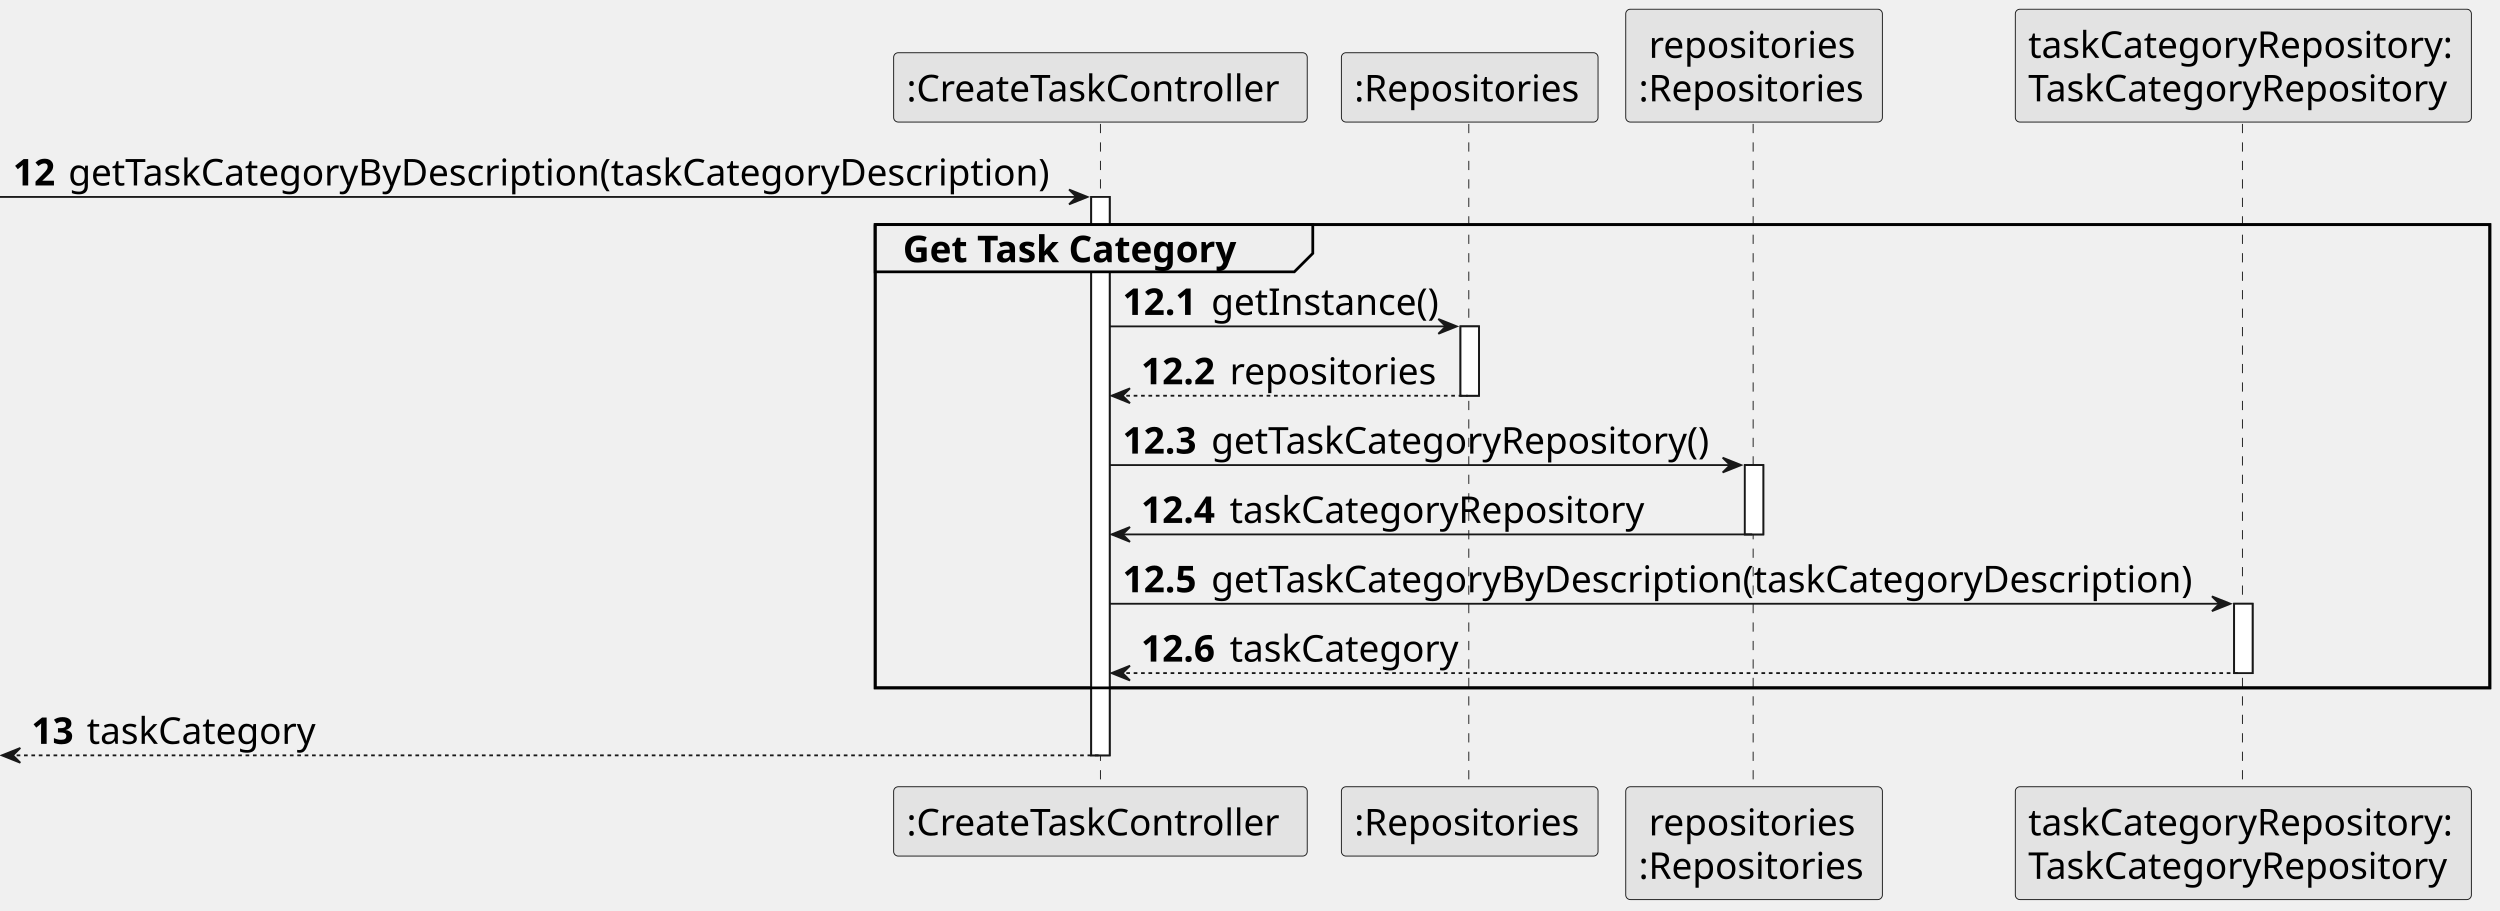
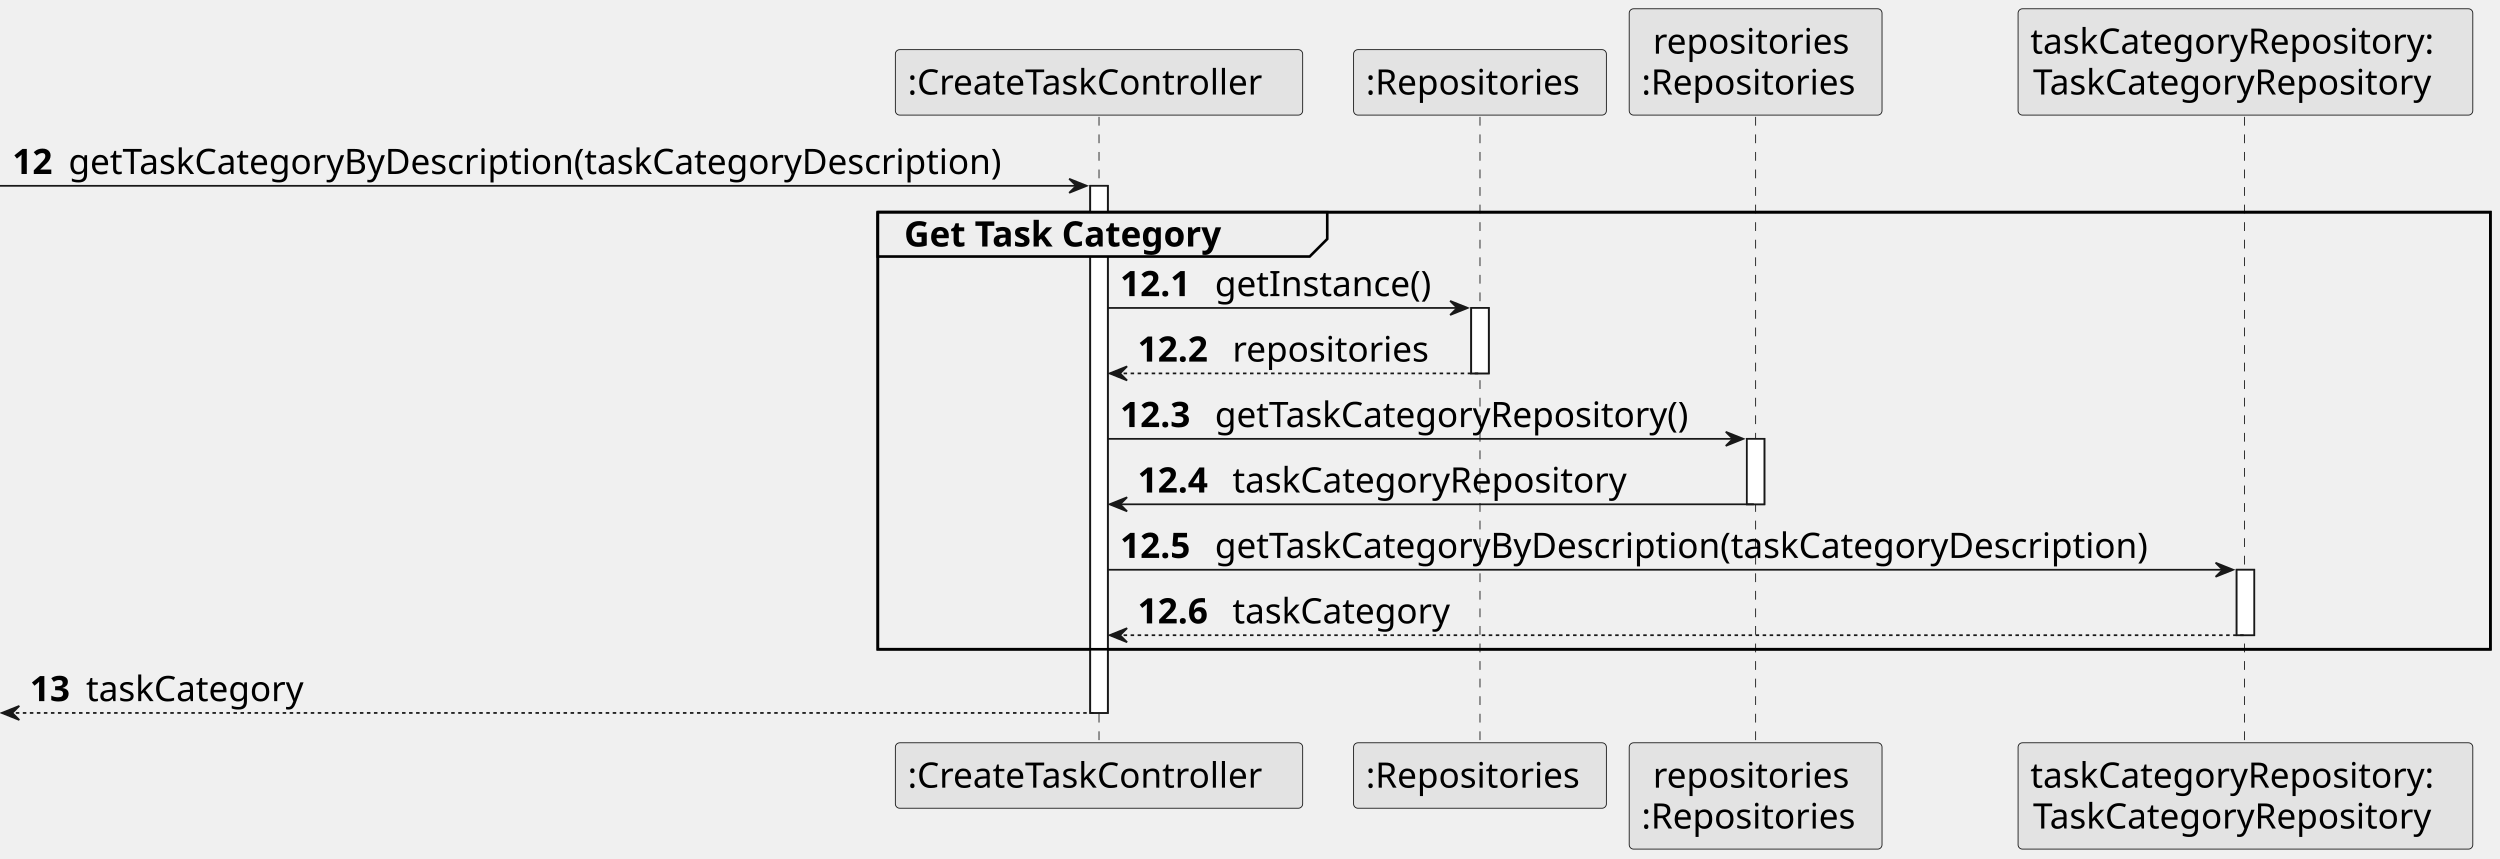
- <svg xmlns="http://www.w3.org/2000/svg" contentStyleType="text/css" height="493px" preserveAspectRatio="none" style="width:1354px;height:493px;background:#FFFFFF;" version="1.1" viewBox="0 0 1354 493" width="1354px" zoomAndPan="magnify">
+ <svg xmlns="http://www.w3.org/2000/svg" contentStyleType="text/css" height="489px" preserveAspectRatio="none" style="width:1424px;height:489px;background:#FFFFFF;" version="1.1" viewBox="0 0 1424 489" width="1424px" zoomAndPan="magnify">
  <defs />
  <g>
-     <rect fill="#FFFFFF" height="302.438" style="stroke:#181818;stroke-width:1.0;" width="10" x="591" y="106.664" />
-     <rect fill="#FFFFFF" height="37.555" style="stroke:#181818;stroke-width:1.0;" width="10" x="791" y="176.773" />
-     <rect fill="#FFFFFF" height="37.555" style="stroke:#181818;stroke-width:1.0;" width="10" x="945" y="251.883" />
-     <rect fill="#FFFFFF" height="37.555" style="stroke:#181818;stroke-width:1.0;" width="10" x="1210" y="326.992" />
-     <rect fill="none" height="250.883" style="stroke:#000000;stroke-width:1.5;" width="874.5" x="474" y="121.664" />
-     <line style="stroke:#181818;stroke-width:0.5;stroke-dasharray:5.0,5.0;" x1="596" x2="596" y1="67.109" y2="427.102" />
-     <line style="stroke:#181818;stroke-width:0.5;stroke-dasharray:5.0,5.0;" x1="795.5" x2="795.5" y1="67.109" y2="427.102" />
-     <line style="stroke:#181818;stroke-width:0.5;stroke-dasharray:5.0,5.0;" x1="949.5" x2="949.5" y1="67.109" y2="427.102" />
-     <line style="stroke:#181818;stroke-width:0.5;stroke-dasharray:5.0,5.0;" x1="1214.5" x2="1214.5" y1="67.109" y2="427.102" />
-     <rect fill="#E3E3E3" height="37.555" rx="2.5" ry="2.5" style="stroke:#181818;stroke-width:0.5;" width="224" x="484" y="28.555" />
-     <text fill="#000000" font-family="sans-serif" font-size="20" lengthAdjust="spacing" textLength="210" x="491" y="54.891">:CreateTaskController</text>
-     <rect fill="#E3E3E3" height="37.555" rx="2.5" ry="2.5" style="stroke:#181818;stroke-width:0.5;" width="224" x="484" y="426.102" />
-     <text fill="#000000" font-family="sans-serif" font-size="20" lengthAdjust="spacing" textLength="210" x="491" y="452.438">:CreateTaskController</text>
-     <rect fill="#E3E3E3" height="37.555" rx="2.5" ry="2.5" style="stroke:#181818;stroke-width:0.5;" width="139" x="726.5" y="28.555" />
-     <text fill="#000000" font-family="sans-serif" font-size="20" lengthAdjust="spacing" textLength="125" x="733.5" y="54.891">:Repositories</text>
-     <rect fill="#E3E3E3" height="37.555" rx="2.5" ry="2.5" style="stroke:#181818;stroke-width:0.5;" width="139" x="726.5" y="426.102" />
-     <text fill="#000000" font-family="sans-serif" font-size="20" lengthAdjust="spacing" textLength="125" x="733.5" y="452.438">:Repositories</text>
-     <rect fill="#E3E3E3" height="61.109" rx="2.5" ry="2.5" style="stroke:#181818;stroke-width:0.5;" width="139" x="880.5" y="5" />
-     <text fill="#000000" font-family="sans-serif" font-size="20" lengthAdjust="spacing" textLength="114" x="893" y="31.336">repositories</text>
-     <text fill="#000000" font-family="sans-serif" font-size="20" lengthAdjust="spacing" textLength="125" x="887.5" y="54.891">:Repositories</text>
-     <rect fill="#E3E3E3" height="61.109" rx="2.5" ry="2.5" style="stroke:#181818;stroke-width:0.5;" width="139" x="880.5" y="426.102" />
-     <text fill="#000000" font-family="sans-serif" font-size="20" lengthAdjust="spacing" textLength="114" x="893" y="452.438">repositories</text>
-     <text fill="#000000" font-family="sans-serif" font-size="20" lengthAdjust="spacing" textLength="125" x="887.5" y="475.992">:Repositories</text>
-     <rect fill="#E3E3E3" height="61.109" rx="2.5" ry="2.5" style="stroke:#181818;stroke-width:0.5;" width="247" x="1091.5" y="5" />
-     <text fill="#000000" font-family="sans-serif" font-size="20" lengthAdjust="spacing" textLength="233" x="1098.5" y="31.336">taskCategoryRepository:</text>
-     <text fill="#000000" font-family="sans-serif" font-size="20" lengthAdjust="spacing" textLength="233" x="1098.5" y="54.891">TaskCategoryRepository</text>
-     <rect fill="#E3E3E3" height="61.109" rx="2.5" ry="2.5" style="stroke:#181818;stroke-width:0.5;" width="247" x="1091.5" y="426.102" />
-     <text fill="#000000" font-family="sans-serif" font-size="20" lengthAdjust="spacing" textLength="233" x="1098.5" y="452.438">taskCategoryRepository:</text>
-     <text fill="#000000" font-family="sans-serif" font-size="20" lengthAdjust="spacing" textLength="233" x="1098.5" y="475.992">TaskCategoryRepository</text>
-     <rect fill="#FFFFFF" height="302.438" style="stroke:#181818;stroke-width:1.0;" width="10" x="591" y="106.664" />
-     <rect fill="#FFFFFF" height="37.555" style="stroke:#181818;stroke-width:1.0;" width="10" x="791" y="176.773" />
-     <rect fill="#FFFFFF" height="37.555" style="stroke:#181818;stroke-width:1.0;" width="10" x="945" y="251.883" />
-     <rect fill="#FFFFFF" height="37.555" style="stroke:#181818;stroke-width:1.0;" width="10" x="1210" y="326.992" />
-     <polygon fill="#181818" points="579,102.664,589,106.664,579,110.664,583,106.664" style="stroke:#181818;stroke-width:1.0;" />
-     <line style="stroke:#181818;stroke-width:1.0;" x1="0" x2="585" y1="106.664" y2="106.664" />
-     <text fill="#000000" font-family="sans-serif" font-size="20" font-weight="bold" lengthAdjust="spacing" textLength="26" x="7" y="100.445">12</text>
-     <text fill="#000000" font-family="sans-serif" font-size="20" lengthAdjust="spacing" textLength="542" x="37" y="100.445">getTaskCategoryByDescription(taskCategoryDescription)</text>
-     <path d="M474,121.664 L711,121.664 L711,137.219 L701,147.219 L474,147.219 L474,121.664 " fill="#EEEEEE" style="stroke:#000000;stroke-width:1.5;" />
-     <rect fill="none" height="250.883" style="stroke:#000000;stroke-width:1.5;" width="874.5" x="474" y="121.664" />
-     <text fill="#000000" font-family="sans-serif" font-size="20" font-weight="bold" lengthAdjust="spacing" textLength="192" x="489" y="142">Get Task Category</text>
-     <polygon fill="#181818" points="779,172.773,789,176.773,779,180.773,783,176.773" style="stroke:#181818;stroke-width:1.0;" />
-     <line style="stroke:#181818;stroke-width:1.0;" x1="601" x2="785" y1="176.773" y2="176.773" />
-     <text fill="#000000" font-family="sans-serif" font-size="20" font-weight="bold" lengthAdjust="spacing" textLength="44" x="608" y="170.555">12.1</text>
-     <text fill="#000000" font-family="sans-serif" font-size="20" lengthAdjust="spacing" textLength="123" x="656" y="170.555">getInstance()</text>
-     <polygon fill="#181818" points="612,210.328,602,214.328,612,218.328,608,214.328" style="stroke:#181818;stroke-width:1.0;" />
-     <line style="stroke:#181818;stroke-width:1.0;stroke-dasharray:2.0,2.0;" x1="606" x2="795" y1="214.328" y2="214.328" />
-     <text fill="#000000" font-family="sans-serif" font-size="20" font-weight="bold" lengthAdjust="spacing" textLength="44" x="618" y="208.109">12.2</text>
-     <text fill="#000000" font-family="sans-serif" font-size="20" lengthAdjust="spacing" textLength="114" x="666" y="208.109">repositories</text>
-     <polygon fill="#181818" points="933,247.883,943,251.883,933,255.883,937,251.883" style="stroke:#181818;stroke-width:1.0;" />
-     <line style="stroke:#181818;stroke-width:1.0;" x1="601" x2="939" y1="251.883" y2="251.883" />
-     <text fill="#000000" font-family="sans-serif" font-size="20" font-weight="bold" lengthAdjust="spacing" textLength="44" x="608" y="245.664">12.3</text>
-     <text fill="#000000" font-family="sans-serif" font-size="20" lengthAdjust="spacing" textLength="277" x="656" y="245.664">getTaskCategoryRepository()</text>
-     <polygon fill="#181818" points="612,285.438,602,289.438,612,293.438,608,289.438" style="stroke:#181818;stroke-width:1.0;" />
-     <line style="stroke:#181818;stroke-width:1.0;" x1="606" x2="949" y1="289.438" y2="289.438" />
-     <text fill="#000000" font-family="sans-serif" font-size="20" font-weight="bold" lengthAdjust="spacing" textLength="44" x="618" y="283.219">12.4</text>
-     <text fill="#000000" font-family="sans-serif" font-size="20" lengthAdjust="spacing" textLength="227" x="666" y="283.219">taskCategoryRepository</text>
-     <polygon fill="#181818" points="1198,322.992,1208,326.992,1198,330.992,1202,326.992" style="stroke:#181818;stroke-width:1.0;" />
-     <line style="stroke:#181818;stroke-width:1.0;" x1="601" x2="1204" y1="326.992" y2="326.992" />
-     <text fill="#000000" font-family="sans-serif" font-size="20" font-weight="bold" lengthAdjust="spacing" textLength="44" x="608" y="320.773">12.5</text>
-     <text fill="#000000" font-family="sans-serif" font-size="20" lengthAdjust="spacing" textLength="542" x="656" y="320.773">getTaskCategoryByDescription(taskCategoryDescription)</text>
-     <polygon fill="#181818" points="612,360.547,602,364.547,612,368.547,608,364.547" style="stroke:#181818;stroke-width:1.0;" />
-     <line style="stroke:#181818;stroke-width:1.0;stroke-dasharray:2.0,2.0;" x1="606" x2="1214" y1="364.547" y2="364.547" />
-     <text fill="#000000" font-family="sans-serif" font-size="20" font-weight="bold" lengthAdjust="spacing" textLength="44" x="618" y="358.328">12.6</text>
-     <text fill="#000000" font-family="sans-serif" font-size="20" lengthAdjust="spacing" textLength="125" x="666" y="358.328">taskCategory</text>
-     <polygon fill="#181818" points="11,405.102,1,409.102,11,413.102,7,409.102" style="stroke:#181818;stroke-width:1.0;" />
-     <line style="stroke:#181818;stroke-width:1.0;stroke-dasharray:2.0,2.0;" x1="5" x2="595" y1="409.102" y2="409.102" />
-     <text fill="#000000" font-family="sans-serif" font-size="20" font-weight="bold" lengthAdjust="spacing" textLength="26" x="17" y="402.883">13</text>
-     <text fill="#000000" font-family="sans-serif" font-size="20" lengthAdjust="spacing" textLength="125" x="47" y="402.883">taskCategory</text>
+     <rect fill="#FFFFFF" height="300.25" style="stroke:#181818;stroke-width:1.0;" width="10" x="621" y="105.844" />
+     <rect fill="#FFFFFF" height="37.281" style="stroke:#181818;stroke-width:1.0;" width="10" x="838" y="175.406" />
+     <rect fill="#FFFFFF" height="37.281" style="stroke:#181818;stroke-width:1.0;" width="10" x="995" y="249.969" />
+     <rect fill="#FFFFFF" height="37.281" style="stroke:#181818;stroke-width:1.0;" width="10" x="1274" y="324.531" />
+     <rect fill="none" height="248.969" style="stroke:#000000;stroke-width:1.5;" width="918.5" x="500" y="120.844" />
+     <line style="stroke:#181818;stroke-width:0.5;stroke-dasharray:5.0,5.0;" x1="626" x2="626" y1="66.562" y2="424.094" />
+     <line style="stroke:#181818;stroke-width:0.5;stroke-dasharray:5.0,5.0;" x1="843" x2="843" y1="66.562" y2="424.094" />
+     <line style="stroke:#181818;stroke-width:0.5;stroke-dasharray:5.0,5.0;" x1="1000" x2="1000" y1="66.562" y2="424.094" />
+     <line style="stroke:#181818;stroke-width:0.5;stroke-dasharray:5.0,5.0;" x1="1278.5" x2="1278.5" y1="66.562" y2="424.094" />
+     <rect fill="#E3E3E3" height="37.281" rx="2.5" ry="2.5" style="stroke:#181818;stroke-width:0.5;" width="232" x="510" y="28.281" />
+     <text fill="#000000" font-family="sans-serif" font-size="20" lengthAdjust="spacing" textLength="218" x="517" y="53.846">:CreateTaskController</text>
+     <rect fill="#E3E3E3" height="37.281" rx="2.5" ry="2.5" style="stroke:#181818;stroke-width:0.5;" width="232" x="510" y="423.094" />
+     <text fill="#000000" font-family="sans-serif" font-size="20" lengthAdjust="spacing" textLength="218" x="517" y="448.658">:CreateTaskController</text>
+     <rect fill="#E3E3E3" height="37.281" rx="2.5" ry="2.5" style="stroke:#181818;stroke-width:0.5;" width="144" x="771" y="28.281" />
+     <text fill="#000000" font-family="sans-serif" font-size="20" lengthAdjust="spacing" textLength="130" x="778" y="53.846">:Repositories</text>
+     <rect fill="#E3E3E3" height="37.281" rx="2.5" ry="2.5" style="stroke:#181818;stroke-width:0.5;" width="144" x="771" y="423.094" />
+     <text fill="#000000" font-family="sans-serif" font-size="20" lengthAdjust="spacing" textLength="130" x="778" y="448.658">:Repositories</text>
+     <rect fill="#E3E3E3" height="60.562" rx="2.5" ry="2.5" style="stroke:#181818;stroke-width:0.5;" width="144" x="928" y="5" />
+     <text fill="#000000" font-family="sans-serif" font-size="20" lengthAdjust="spacing" textLength="117" x="941.5" y="30.564">repositories</text>
+     <text fill="#000000" font-family="sans-serif" font-size="20" lengthAdjust="spacing" textLength="130" x="935" y="53.846">:Repositories</text>
+     <rect fill="#E3E3E3" height="60.562" rx="2.5" ry="2.5" style="stroke:#181818;stroke-width:0.5;" width="144" x="928" y="423.094" />
+     <text fill="#000000" font-family="sans-serif" font-size="20" lengthAdjust="spacing" textLength="117" x="941.5" y="448.658">repositories</text>
+     <text fill="#000000" font-family="sans-serif" font-size="20" lengthAdjust="spacing" textLength="130" x="935" y="471.94">:Repositories</text>
+     <rect fill="#E3E3E3" height="60.562" rx="2.5" ry="2.5" style="stroke:#181818;stroke-width:0.5;" width="259" x="1149.5" y="5" />
+     <text fill="#000000" font-family="sans-serif" font-size="20" lengthAdjust="spacing" textLength="245" x="1156.5" y="30.564">taskCategoryRepository:</text>
+     <text fill="#000000" font-family="sans-serif" font-size="20" lengthAdjust="spacing" textLength="242" x="1158" y="53.846">TaskCategoryRepository</text>
+     <rect fill="#E3E3E3" height="60.562" rx="2.5" ry="2.5" style="stroke:#181818;stroke-width:0.5;" width="259" x="1149.5" y="423.094" />
+     <text fill="#000000" font-family="sans-serif" font-size="20" lengthAdjust="spacing" textLength="245" x="1156.5" y="448.658">taskCategoryRepository:</text>
+     <text fill="#000000" font-family="sans-serif" font-size="20" lengthAdjust="spacing" textLength="242" x="1158" y="471.94">TaskCategoryRepository</text>
+     <rect fill="#FFFFFF" height="300.25" style="stroke:#181818;stroke-width:1.0;" width="10" x="621" y="105.844" />
+     <rect fill="#FFFFFF" height="37.281" style="stroke:#181818;stroke-width:1.0;" width="10" x="838" y="175.406" />
+     <rect fill="#FFFFFF" height="37.281" style="stroke:#181818;stroke-width:1.0;" width="10" x="995" y="249.969" />
+     <rect fill="#FFFFFF" height="37.281" style="stroke:#181818;stroke-width:1.0;" width="10" x="1274" y="324.531" />
+     <polygon fill="#181818" points="609,101.844,619,105.844,609,109.844,613,105.844" style="stroke:#181818;stroke-width:1.0;" />
+     <line style="stroke:#181818;stroke-width:1.0;" x1="0" x2="615" y1="105.844" y2="105.844" />
+     <text fill="#000000" font-family="sans-serif" font-size="20" font-weight="bold" lengthAdjust="spacing" textLength="28" x="7" y="99.127">12</text>
+     <text fill="#000000" font-family="sans-serif" font-size="20" lengthAdjust="spacing" textLength="570" x="39" y="99.127">getTaskCategoryByDescription(taskCategoryDescription)</text>
+     <path d="M500,120.844 L756,120.844 L756,136.125 L746,146.125 L500,146.125 L500,120.844 " fill="#EEEEEE" style="stroke:#000000;stroke-width:1.5;" />
+     <rect fill="none" height="248.969" style="stroke:#000000;stroke-width:1.5;" width="918.5" x="500" y="120.844" />
+     <text fill="#000000" font-family="sans-serif" font-size="20" font-weight="bold" lengthAdjust="spacing" textLength="211" x="515" y="140.408">Get Task Category</text>
+     <polygon fill="#181818" points="826,171.406,836,175.406,826,179.406,830,175.406" style="stroke:#181818;stroke-width:1.0;" />
+     <line style="stroke:#181818;stroke-width:1.0;" x1="631" x2="832" y1="175.406" y2="175.406" />
+     <text fill="#000000" font-family="sans-serif" font-size="20" font-weight="bold" lengthAdjust="spacing" textLength="50" x="638" y="168.69">12.1</text>
+     <text fill="#000000" font-family="sans-serif" font-size="20" lengthAdjust="spacing" textLength="134" x="692" y="168.69">getInstance()</text>
+     <polygon fill="#181818" points="642,208.688,632,212.688,642,216.688,638,212.688" style="stroke:#181818;stroke-width:1.0;" />
+     <line style="stroke:#181818;stroke-width:1.0;stroke-dasharray:2.0,2.0;" x1="636" x2="842" y1="212.688" y2="212.688" />
+     <text fill="#000000" font-family="sans-serif" font-size="20" font-weight="bold" lengthAdjust="spacing" textLength="50" x="648" y="205.971">12.2</text>
+     <text fill="#000000" font-family="sans-serif" font-size="20" lengthAdjust="spacing" textLength="117" x="702" y="205.971">repositories</text>
+     <polygon fill="#181818" points="983,245.969,993,249.969,983,253.969,987,249.969" style="stroke:#181818;stroke-width:1.0;" />
+     <line style="stroke:#181818;stroke-width:1.0;" x1="631" x2="989" y1="249.969" y2="249.969" />
+     <text fill="#000000" font-family="sans-serif" font-size="20" font-weight="bold" lengthAdjust="spacing" textLength="50" x="638" y="243.252">12.3</text>
+     <text fill="#000000" font-family="sans-serif" font-size="20" lengthAdjust="spacing" textLength="291" x="692" y="243.252">getTaskCategoryRepository()</text>
+     <polygon fill="#181818" points="642,283.25,632,287.25,642,291.25,638,287.25" style="stroke:#181818;stroke-width:1.0;" />
+     <line style="stroke:#181818;stroke-width:1.0;" x1="636" x2="999" y1="287.25" y2="287.25" />
+     <text fill="#000000" font-family="sans-serif" font-size="20" font-weight="bold" lengthAdjust="spacing" textLength="50" x="648" y="280.533">12.4</text>
+     <text fill="#000000" font-family="sans-serif" font-size="20" lengthAdjust="spacing" textLength="238" x="702" y="280.533">taskCategoryRepository</text>
+     <polygon fill="#181818" points="1262,320.531,1272,324.531,1262,328.531,1266,324.531" style="stroke:#181818;stroke-width:1.0;" />
+     <line style="stroke:#181818;stroke-width:1.0;" x1="631" x2="1268" y1="324.531" y2="324.531" />
+     <text fill="#000000" font-family="sans-serif" font-size="20" font-weight="bold" lengthAdjust="spacing" textLength="50" x="638" y="317.815">12.5</text>
+     <text fill="#000000" font-family="sans-serif" font-size="20" lengthAdjust="spacing" textLength="570" x="692" y="317.815">getTaskCategoryByDescription(taskCategoryDescription)</text>
+     <polygon fill="#181818" points="642,357.812,632,361.812,642,365.812,638,361.812" style="stroke:#181818;stroke-width:1.0;" />
+     <line style="stroke:#181818;stroke-width:1.0;stroke-dasharray:2.0,2.0;" x1="636" x2="1278" y1="361.812" y2="361.812" />
+     <text fill="#000000" font-family="sans-serif" font-size="20" font-weight="bold" lengthAdjust="spacing" textLength="50" x="648" y="355.096">12.6</text>
+     <text fill="#000000" font-family="sans-serif" font-size="20" lengthAdjust="spacing" textLength="132" x="702" y="355.096">taskCategory</text>
+     <polygon fill="#181818" points="11,402.094,1,406.094,11,410.094,7,406.094" style="stroke:#181818;stroke-width:1.0;" />
+     <line style="stroke:#181818;stroke-width:1.0;stroke-dasharray:2.0,2.0;" x1="5" x2="625" y1="406.094" y2="406.094" />
+     <text fill="#000000" font-family="sans-serif" font-size="20" font-weight="bold" lengthAdjust="spacing" textLength="28" x="17" y="399.377">13</text>
+     <text fill="#000000" font-family="sans-serif" font-size="20" lengthAdjust="spacing" textLength="132" x="49" y="399.377">taskCategory</text>
  </g>
</svg>
